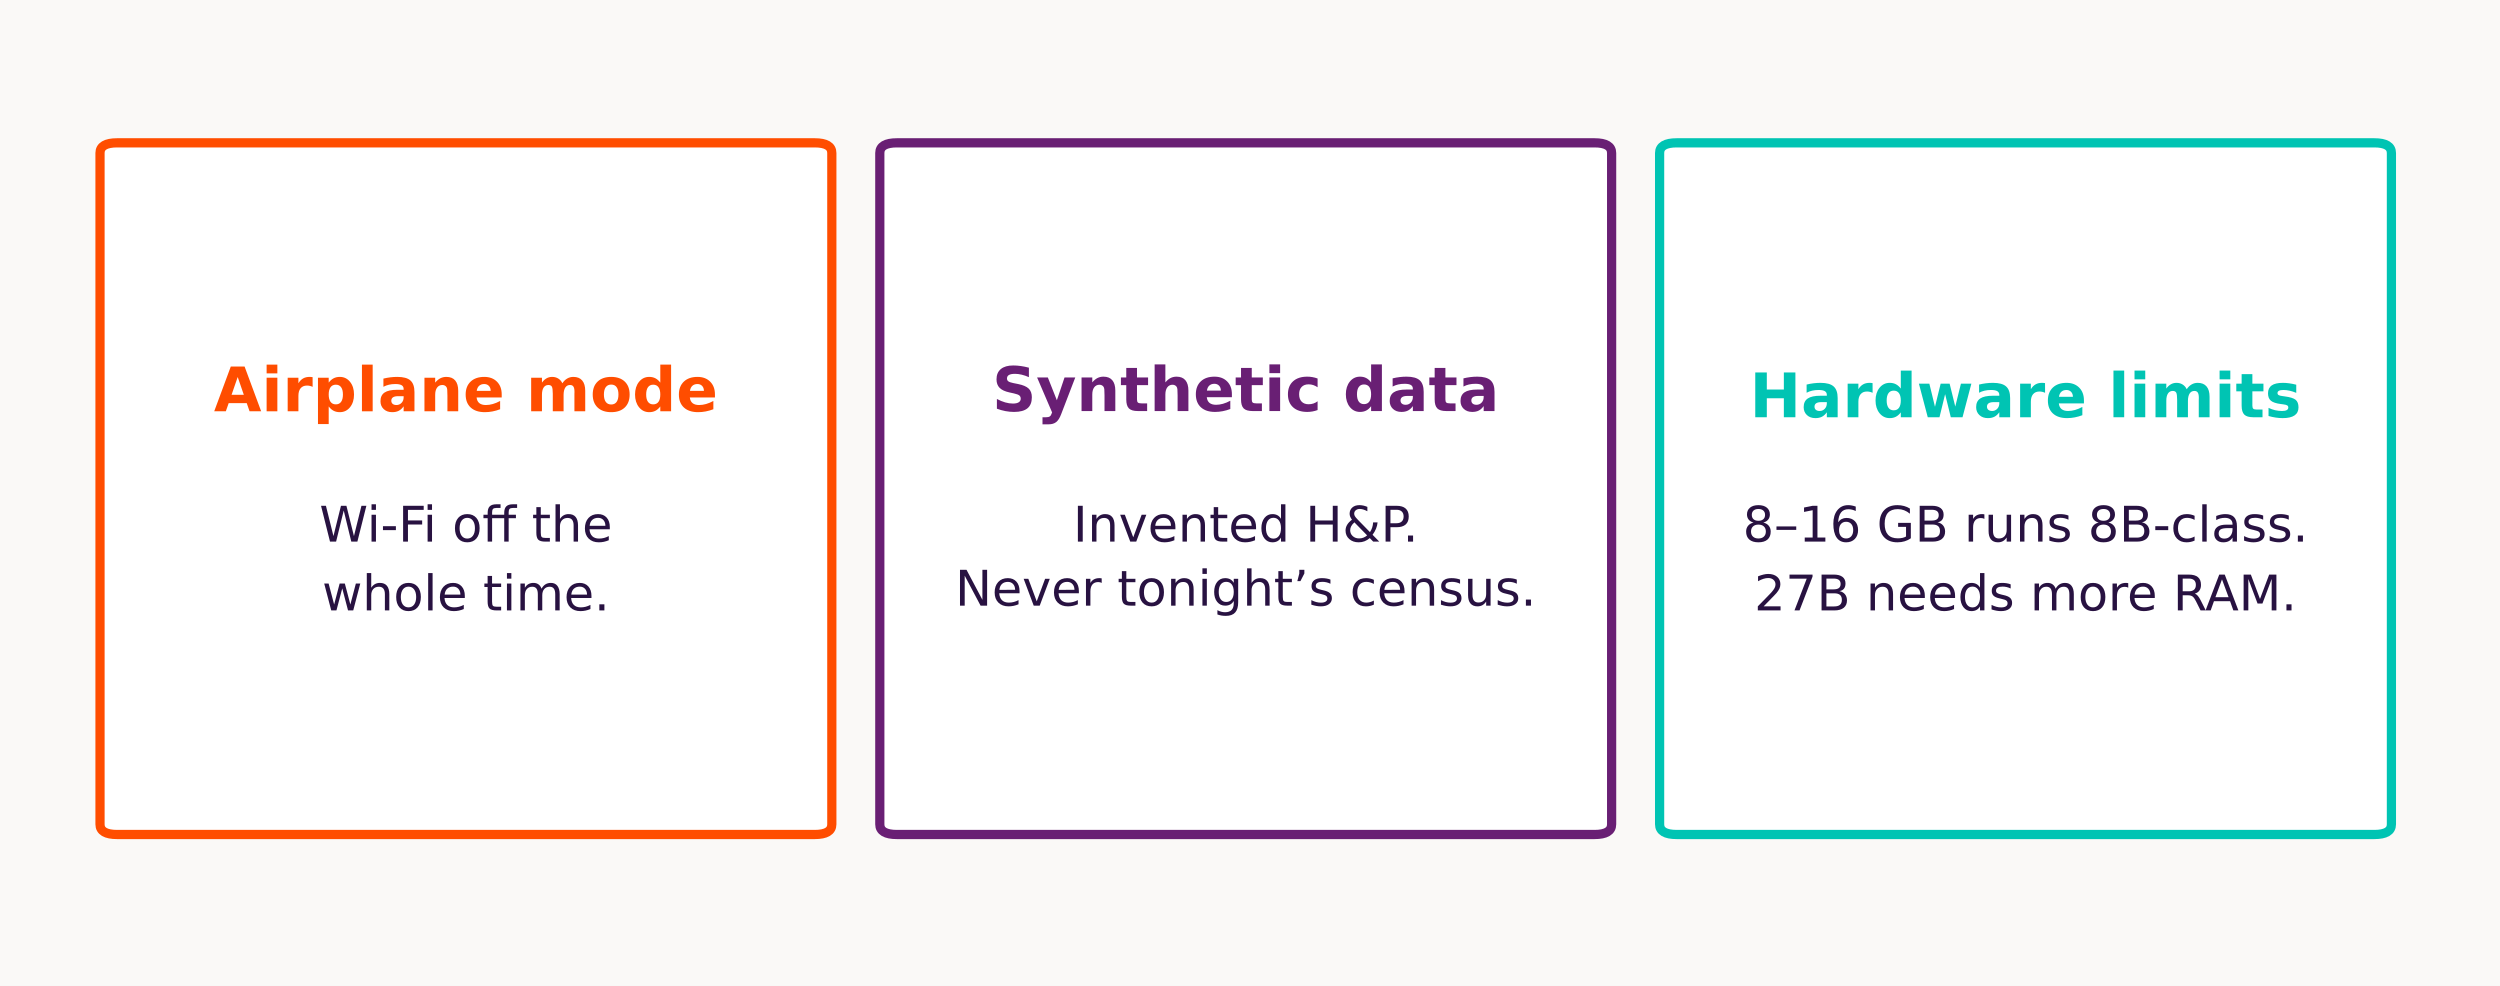
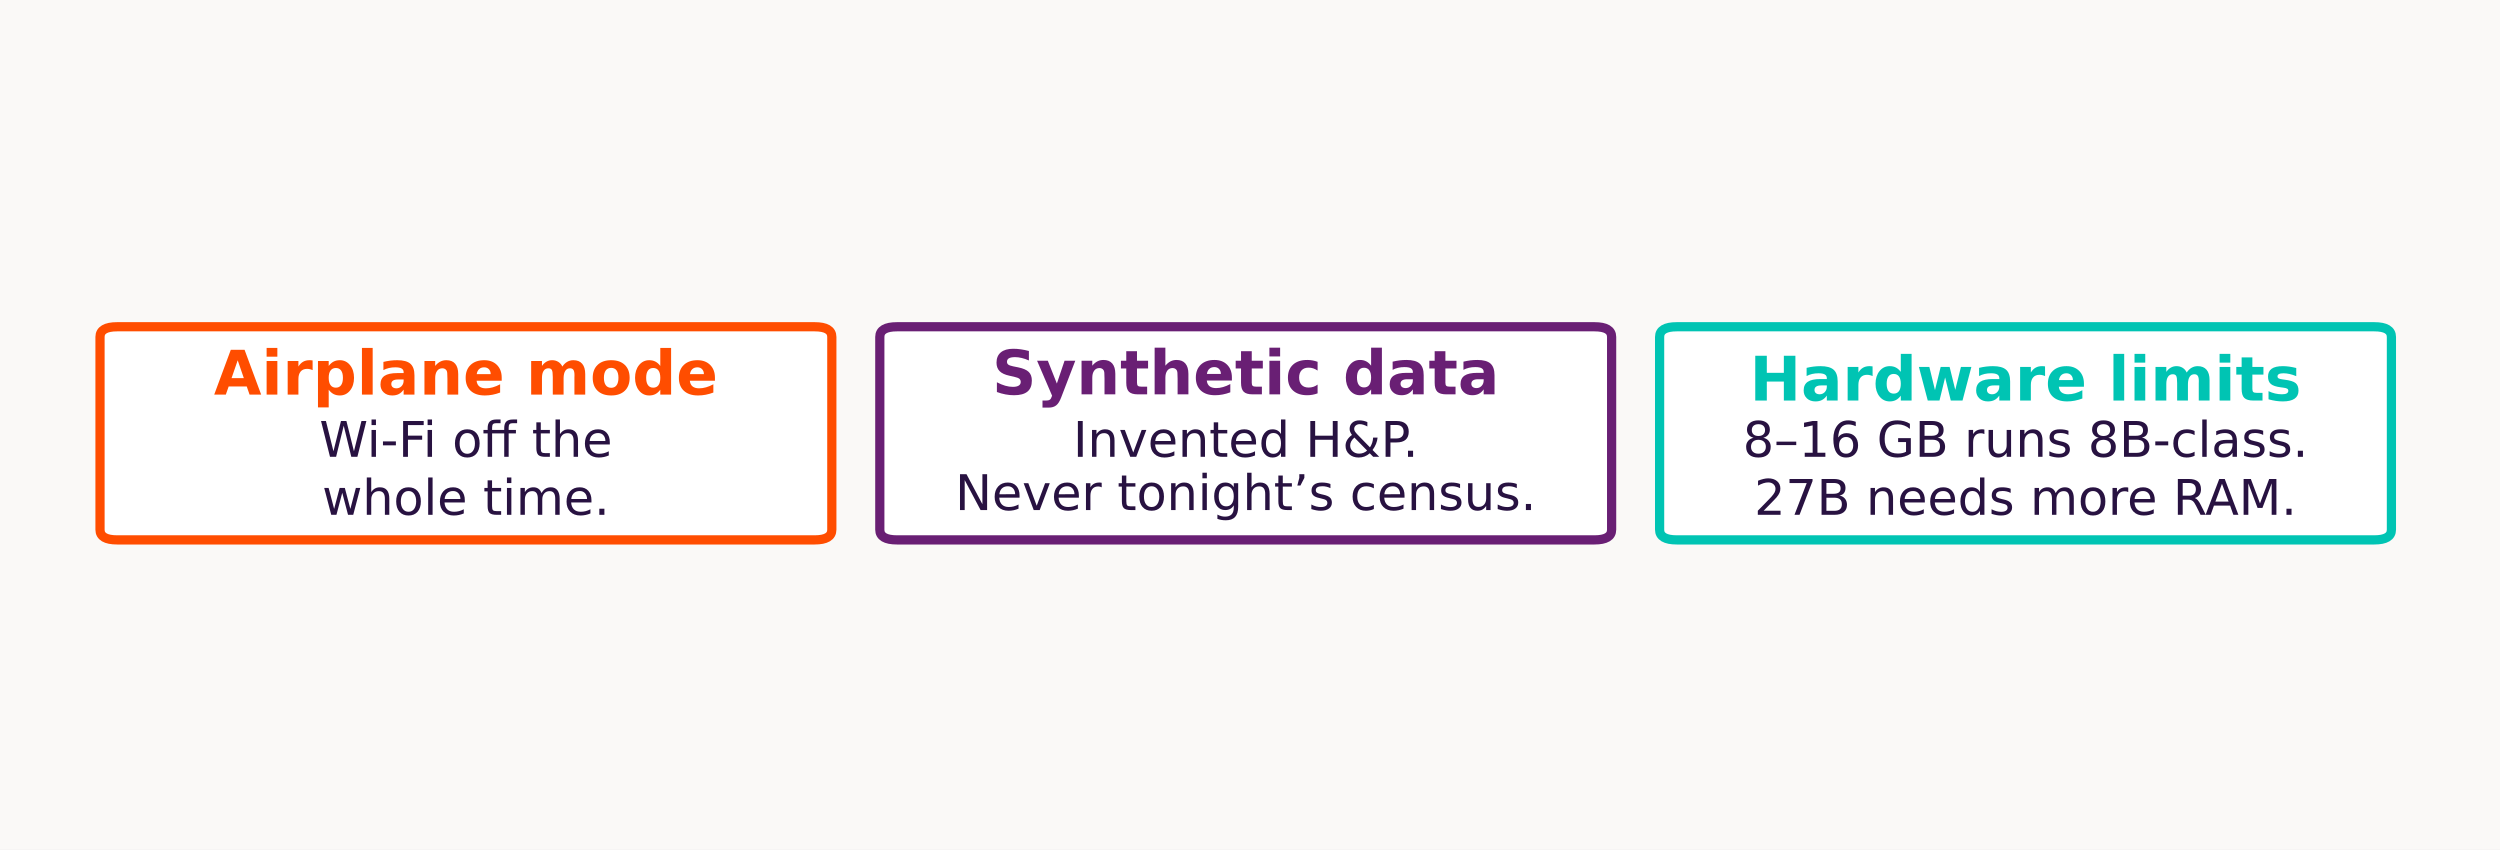
- <svg xmlns="http://www.w3.org/2000/svg" xmlns:xlink="http://www.w3.org/1999/xlink" width="813.96pt" height="320.976pt" viewBox="0 0 813.96 320.976" version="1.1">
+ <svg xmlns="http://www.w3.org/2000/svg" xmlns:xlink="http://www.w3.org/1999/xlink" width="813.96pt" height="276.624pt" viewBox="0 0 813.96 276.624" version="1.1">
  <defs>
    <style type="text/css">*{stroke-linejoin: round; stroke-linecap: butt}</style>
  </defs>
  <g id="figure_1">
    <g id="patch_1">
-       <path d="M 0 320.976  L 813.96 320.976  L 813.96 0  L 0 0  z " style="fill: #faf9f7" />
+       <path d="M 0 276.624  L 813.96 276.624  L 813.96 0  L 0 0  z " style="fill: #faf9f7" />
    </g>
    <g id="axes_1">
      <g id="patch_2">
-         <path d="M 38.142 271.701  L 265.248 271.701  Q 270.828 271.701 270.828 268.374  L 270.828 49.83  Q 270.828 46.503 265.248 46.503  L 38.142 46.503  Q 32.562 46.503 32.562 49.83  L 32.562 268.374  Q 32.562 271.701 38.142 271.701  z " clip-path="url(#pfe1489862a)" style="fill: #ffffff; stroke: #ff4d00; stroke-width: 3; stroke-linejoin: miter" />
+         <path d="M 38.142 175.781  L 265.248 175.781  Q 270.828 175.781 270.828 172.454  L 270.828 109.714  Q 270.828 106.387 265.248 106.387  L 38.142 106.387  Q 32.562 106.387 32.562 109.714  L 32.562 172.454  Q 32.562 175.781 38.142 175.781  z " clip-path="url(#pb6910b922a)" style="fill: #ffffff; stroke: #ff4d00; stroke-width: 3; stroke-linejoin: miter" />
      </g>
      <g id="patch_3">
-         <path d="M 292.032 271.701  L 519.138 271.701  Q 524.718 271.701 524.718 268.374  L 524.718 49.83  Q 524.718 46.503 519.138 46.503  L 292.032 46.503  Q 286.452 46.503 286.452 49.83  L 286.452 268.374  Q 286.452 271.701 292.032 271.701  z " clip-path="url(#pfe1489862a)" style="fill: #ffffff; stroke: #691f74; stroke-width: 3; stroke-linejoin: miter" />
+         <path d="M 292.032 175.781  L 519.138 175.781  Q 524.718 175.781 524.718 172.454  L 524.718 109.714  Q 524.718 106.387 519.138 106.387  L 292.032 106.387  Q 286.452 106.387 286.452 109.714  L 286.452 172.454  Q 286.452 175.781 292.032 175.781  z " clip-path="url(#pb6910b922a)" style="fill: #ffffff; stroke: #691f74; stroke-width: 3; stroke-linejoin: miter" />
      </g>
      <g id="patch_4">
-         <path d="M 545.922 271.701  L 773.028 271.701  Q 778.608 271.701 778.608 268.374  L 778.608 49.83  Q 778.608 46.503 773.028 46.503  L 545.922 46.503  Q 540.342 46.503 540.342 49.83  L 540.342 268.374  Q 540.342 271.701 545.922 271.701  z " clip-path="url(#pfe1489862a)" style="fill: #ffffff; stroke: #00c4b3; stroke-width: 3; stroke-linejoin: miter" />
+         <path d="M 545.922 175.781  L 773.028 175.781  Q 778.608 175.781 778.608 172.454  L 778.608 109.714  Q 778.608 106.387 773.028 106.387  L 545.922 106.387  Q 540.342 106.387 540.342 109.714  L 540.342 172.454  Q 540.342 175.781 545.922 175.781  z " clip-path="url(#pb6910b922a)" style="fill: #ffffff; stroke: #00c4b3; stroke-width: 3; stroke-linejoin: miter" />
      </g>
      <g id="text_1">
-         <g style="fill: #ff4d00" transform="translate(69.64812 133.9114) scale(0.2 -0.2)">
+         <g style="fill: #ff4d00" transform="translate(69.64812 128.474) scale(0.2 -0.2)">
          <defs>
            <path id="DejaVuSans-Bold-24" d="M 3419 850  L 1538 850  L 1241 0  L 31 0  L 1759 4666  L 3194 4666  L 4922 0  L 3713 0  L 3419 850  z M 1838 1716  L 3116 1716  L 2478 3572  L 1838 1716  z " transform="scale(0.015625)" />
            <path id="DejaVuSans-Bold-4c" d="M 538 3500  L 1656 3500  L 1656 0  L 538 0  L 538 3500  z M 538 4863  L 1656 4863  L 1656 3950  L 538 3950  L 538 4863  z " transform="scale(0.015625)" />
            <path id="DejaVuSans-Bold-55" d="M 3138 2547  Q 2991 2616 2845 2648  Q 2700 2681 2553 2681  Q 2122 2681 1889 2404  Q 1656 2128 1656 1613  L 1656 0  L 538 0  L 538 3500  L 1656 3500  L 1656 2925  Q 1872 3269 2151 3426  Q 2431 3584 2822 3584  Q 2878 3584 2943 3579  Q 3009 3575 3134 3559  L 3138 2547  z " transform="scale(0.015625)" />
            <path id="DejaVuSans-Bold-53" d="M 1656 506  L 1656 -1331  L 538 -1331  L 538 3500  L 1656 3500  L 1656 2988  Q 1888 3294 2169 3439  Q 2450 3584 2816 3584  Q 3463 3584 3878 3070  Q 4294 2556 4294 1747  Q 4294 938 3878 423  Q 3463 -91 2816 -91  Q 2450 -91 2169 54  Q 1888 200 1656 506  z M 2400 2772  Q 2041 2772 1848 2508  Q 1656 2244 1656 1747  Q 1656 1250 1848 986  Q 2041 722 2400 722  Q 2759 722 2948 984  Q 3138 1247 3138 1747  Q 3138 2247 2948 2509  Q 2759 2772 2400 2772  z " transform="scale(0.015625)" />
            <path id="DejaVuSans-Bold-4f" d="M 538 4863  L 1656 4863  L 1656 0  L 538 0  L 538 4863  z " transform="scale(0.015625)" />
            <path id="DejaVuSans-Bold-44" d="M 2106 1575  Q 1756 1575 1579 1456  Q 1403 1338 1403 1106  Q 1403 894 1545 773  Q 1688 653 1941 653  Q 2256 653 2472 879  Q 2688 1106 2688 1447  L 2688 1575  L 2106 1575  z M 3816 1997  L 3816 0  L 2688 0  L 2688 519  Q 2463 200 2181 54  Q 1900 -91 1497 -91  Q 953 -91 614 226  Q 275 544 275 1050  Q 275 1666 698 1953  Q 1122 2241 2028 2241  L 2688 2241  L 2688 2328  Q 2688 2594 2478 2717  Q 2269 2841 1825 2841  Q 1466 2841 1156 2769  Q 847 2697 581 2553  L 581 3406  Q 941 3494 1303 3539  Q 1666 3584 2028 3584  Q 2975 3584 3395 3211  Q 3816 2838 3816 1997  z " transform="scale(0.015625)" />
            <path id="DejaVuSans-Bold-51" d="M 4056 2131  L 4056 0  L 2931 0  L 2931 347  L 2931 1631  Q 2931 2084 2911 2256  Q 2891 2428 2841 2509  Q 2775 2619 2662 2680  Q 2550 2741 2406 2741  Q 2056 2741 1856 2470  Q 1656 2200 1656 1722  L 1656 0  L 538 0  L 538 3500  L 1656 3500  L 1656 2988  Q 1909 3294 2193 3439  Q 2478 3584 2822 3584  Q 3428 3584 3742 3212  Q 4056 2841 4056 2131  z " transform="scale(0.015625)" />
            <path id="DejaVuSans-Bold-48" d="M 4031 1759  L 4031 1441  L 1416 1441  Q 1456 1047 1700 850  Q 1944 653 2381 653  Q 2734 653 3104 758  Q 3475 863 3866 1075  L 3866 213  Q 3469 63 3072 -14  Q 2675 -91 2278 -91  Q 1328 -91 801 392  Q 275 875 275 1747  Q 275 2603 792 3093  Q 1309 3584 2216 3584  Q 3041 3584 3536 3087  Q 4031 2591 4031 1759  z M 2881 2131  Q 2881 2450 2695 2645  Q 2509 2841 2209 2841  Q 1884 2841 1681 2658  Q 1478 2475 1428 2131  L 2881 2131  z " transform="scale(0.015625)" />
            <path id="DejaVuSans-Bold-3" transform="scale(0.015625)" />
            <path id="DejaVuSans-Bold-50" d="M 3781 2919  Q 3994 3244 4286 3414  Q 4578 3584 4928 3584  Q 5531 3584 5847 3212  Q 6163 2841 6163 2131  L 6163 0  L 5038 0  L 5038 1825  Q 5041 1866 5042 1909  Q 5044 1953 5044 2034  Q 5044 2406 4934 2573  Q 4825 2741 4581 2741  Q 4263 2741 4089 2478  Q 3916 2216 3909 1719  L 3909 0  L 2784 0  L 2784 1825  Q 2784 2406 2684 2573  Q 2584 2741 2328 2741  Q 2006 2741 1831 2477  Q 1656 2213 1656 1722  L 1656 0  L 531 0  L 531 3500  L 1656 3500  L 1656 2988  Q 1863 3284 2130 3434  Q 2397 3584 2719 3584  Q 3081 3584 3359 3409  Q 3638 3234 3781 2919  z " transform="scale(0.015625)" />
            <path id="DejaVuSans-Bold-52" d="M 2203 2784  Q 1831 2784 1636 2517  Q 1441 2250 1441 1747  Q 1441 1244 1636 976  Q 1831 709 2203 709  Q 2569 709 2762 976  Q 2956 1244 2956 1747  Q 2956 2250 2762 2517  Q 2569 2784 2203 2784  z M 2203 3584  Q 3106 3584 3614 3096  Q 4122 2609 4122 1747  Q 4122 884 3614 396  Q 3106 -91 2203 -91  Q 1297 -91 786 396  Q 275 884 275 1747  Q 275 2609 786 3096  Q 1297 3584 2203 3584  z " transform="scale(0.015625)" />
            <path id="DejaVuSans-Bold-47" d="M 2919 2988  L 2919 4863  L 4044 4863  L 4044 0  L 2919 0  L 2919 506  Q 2688 197 2409 53  Q 2131 -91 1766 -91  Q 1119 -91 703 423  Q 288 938 288 1747  Q 288 2556 703 3070  Q 1119 3584 1766 3584  Q 2128 3584 2408 3439  Q 2688 3294 2919 2988  z M 2181 722  Q 2541 722 2730 984  Q 2919 1247 2919 1747  Q 2919 2247 2730 2509  Q 2541 2772 2181 2772  Q 1825 2772 1636 2509  Q 1447 2247 1447 1747  Q 1447 1247 1636 984  Q 1825 722 2181 722  z " transform="scale(0.015625)" />
          </defs>
          <use xlink:href="#DejaVuSans-Bold-24" />
          <use xlink:href="#DejaVuSans-Bold-4c" transform="translate(77.39062 0)" />
          <use xlink:href="#DejaVuSans-Bold-55" transform="translate(111.6719 0)" />
          <use xlink:href="#DejaVuSans-Bold-53" transform="translate(160.9844 0)" />
          <use xlink:href="#DejaVuSans-Bold-4f" transform="translate(232.5625 0)" />
          <use xlink:href="#DejaVuSans-Bold-44" transform="translate(266.8438 0)" />
          <use xlink:href="#DejaVuSans-Bold-51" transform="translate(334.3281 0)" />
          <use xlink:href="#DejaVuSans-Bold-48" transform="translate(405.5156 0)" />
          <use xlink:href="#DejaVuSans-Bold-3" transform="translate(473.3438 0)" />
          <use xlink:href="#DejaVuSans-Bold-50" transform="translate(508.1562 0)" />
          <use xlink:href="#DejaVuSans-Bold-52" transform="translate(612.3594 0)" />
          <use xlink:href="#DejaVuSans-Bold-47" transform="translate(681.0625 0)" />
          <use xlink:href="#DejaVuSans-Bold-48" transform="translate(752.6406 0)" />
        </g>
      </g>
      <g id="text_2">
-         <g style="fill: #281241" transform="translate(103.9912 176.3424) scale(0.16 -0.16)">
+         <g style="fill: #281241" transform="translate(103.9912 148.7363) scale(0.16 -0.16)">
          <defs>
            <path id="DejaVuSans-3a" d="M 213 4666  L 850 4666  L 1831 722  L 2809 4666  L 3519 4666  L 4500 722  L 5478 4666  L 6119 4666  L 4947 0  L 4153 0  L 3169 4050  L 2175 0  L 1381 0  L 213 4666  z " transform="scale(0.015625)" />
            <path id="DejaVuSans-4c" d="M 603 3500  L 1178 3500  L 1178 0  L 603 0  L 603 3500  z M 603 4863  L 1178 4863  L 1178 4134  L 603 4134  L 603 4863  z " transform="scale(0.015625)" />
            <path id="DejaVuSans-10" d="M 313 2009  L 1997 2009  L 1997 1497  L 313 1497  L 313 2009  z " transform="scale(0.015625)" />
            <path id="DejaVuSans-29" d="M 628 4666  L 3309 4666  L 3309 4134  L 1259 4134  L 1259 2759  L 3109 2759  L 3109 2228  L 1259 2228  L 1259 0  L 628 0  L 628 4666  z " transform="scale(0.015625)" />
            <path id="DejaVuSans-3" transform="scale(0.015625)" />
            <path id="DejaVuSans-52" d="M 1959 3097  Q 1497 3097 1228 2736  Q 959 2375 959 1747  Q 959 1119 1226 758  Q 1494 397 1959 397  Q 2419 397 2687 759  Q 2956 1122 2956 1747  Q 2956 2369 2687 2733  Q 2419 3097 1959 3097  z M 1959 3584  Q 2709 3584 3137 3096  Q 3566 2609 3566 1747  Q 3566 888 3137 398  Q 2709 -91 1959 -91  Q 1206 -91 779 398  Q 353 888 353 1747  Q 353 2609 779 3096  Q 1206 3584 1959 3584  z " transform="scale(0.015625)" />
            <path id="DejaVuSans-13ae" d="M 4531 4863  L 4531 4384  L 3981 4384  Q 3672 4384 3551 4259  Q 3431 4134 3431 3809  L 3431 3500  L 4378 3500  L 4378 3053  L 3431 3053  L 3431 0  L 2853 0  L 2853 3053  L 1275 3053  L 1275 0  L 697 0  L 697 3053  L 147 3053  L 147 3500  L 697 3500  L 697 3744  Q 697 4328 969 4595  Q 1241 4863 1831 4863  L 2375 4863  L 2375 4384  L 1825 4384  Q 1516 4384 1394 4259  Q 1275 4134 1275 3809  L 1275 3500  L 2853 3500  L 2853 3744  Q 2853 4328 3125 4595  Q 3397 4863 3988 4863  L 4531 4863  z " transform="scale(0.015625)" />
            <path id="DejaVuSans-57" d="M 1172 4494  L 1172 3500  L 2356 3500  L 2356 3053  L 1172 3053  L 1172 1153  Q 1172 725 1289 603  Q 1406 481 1766 481  L 2356 481  L 2356 0  L 1766 0  Q 1100 0 847 248  Q 594 497 594 1153  L 594 3053  L 172 3053  L 172 3500  L 594 3500  L 594 4494  L 1172 4494  z " transform="scale(0.015625)" />
            <path id="DejaVuSans-4b" d="M 3513 2113  L 3513 0  L 2938 0  L 2938 2094  Q 2938 2591 2744 2837  Q 2550 3084 2163 3084  Q 1697 3084 1428 2787  Q 1159 2491 1159 1978  L 1159 0  L 581 0  L 581 4863  L 1159 4863  L 1159 2956  Q 1366 3272 1645 3428  Q 1925 3584 2291 3584  Q 2894 3584 3203 3211  Q 3513 2838 3513 2113  z " transform="scale(0.015625)" />
            <path id="DejaVuSans-48" d="M 3597 1894  L 3597 1613  L 953 1613  Q 991 1019 1311 708  Q 1631 397 2203 397  Q 2534 397 2845 478  Q 3156 559 3463 722  L 3463 178  Q 3153 47 2828 -22  Q 2503 -91 2169 -91  Q 1331 -91 842 396  Q 353 884 353 1716  Q 353 2575 817 3079  Q 1281 3584 2069 3584  Q 2775 3584 3186 3129  Q 3597 2675 3597 1894  z M 3022 2063  Q 3016 2534 2758 2815  Q 2500 3097 2075 3097  Q 1594 3097 1305 2825  Q 1016 2553 972 2059  L 3022 2063  z " transform="scale(0.015625)" />
          </defs>
          <use xlink:href="#DejaVuSans-3a" />
          <use xlink:href="#DejaVuSans-4c" transform="translate(96.67188 0)" />
          <use xlink:href="#DejaVuSans-10" transform="translate(124.4531 0)" />
          <use xlink:href="#DejaVuSans-29" transform="translate(160.5312 0)" />
          <use xlink:href="#DejaVuSans-4c" transform="translate(210.7656 0)" />
          <use xlink:href="#DejaVuSans-3" transform="translate(238.5469 0)" />
          <use xlink:href="#DejaVuSans-52" transform="translate(270.3281 0)" />
          <use xlink:href="#DejaVuSans-13ae" transform="translate(331.5156 0)" />
          <use xlink:href="#DejaVuSans-3" transform="translate(400.4062 0)" />
          <use xlink:href="#DejaVuSans-57" transform="translate(432.1875 0)" />
          <use xlink:href="#DejaVuSans-4b" transform="translate(471.3906 0)" />
          <use xlink:href="#DejaVuSans-48" transform="translate(534.7656 0)" />
        </g>
-         <g style="fill: #281241" transform="translate(104.8838 198.7424) scale(0.16 -0.16)">
+         <g style="fill: #281241" transform="translate(104.8838 167.6163) scale(0.16 -0.16)">
          <defs>
            <path id="DejaVuSans-5a" d="M 269 3500  L 844 3500  L 1563 769  L 2278 3500  L 2956 3500  L 3675 769  L 4391 3500  L 4966 3500  L 4050 0  L 3372 0  L 2619 2869  L 1863 0  L 1184 0  L 269 3500  z " transform="scale(0.015625)" />
            <path id="DejaVuSans-4f" d="M 603 4863  L 1178 4863  L 1178 0  L 603 0  L 603 4863  z " transform="scale(0.015625)" />
            <path id="DejaVuSans-50" d="M 3328 2828  Q 3544 3216 3844 3400  Q 4144 3584 4550 3584  Q 5097 3584 5394 3201  Q 5691 2819 5691 2113  L 5691 0  L 5113 0  L 5113 2094  Q 5113 2597 4934 2840  Q 4756 3084 4391 3084  Q 3944 3084 3684 2787  Q 3425 2491 3425 1978  L 3425 0  L 2847 0  L 2847 2094  Q 2847 2600 2669 2842  Q 2491 3084 2119 3084  Q 1678 3084 1418 2786  Q 1159 2488 1159 1978  L 1159 0  L 581 0  L 581 3500  L 1159 3500  L 1159 2956  Q 1356 3278 1631 3431  Q 1906 3584 2284 3584  Q 2666 3584 2933 3390  Q 3200 3197 3328 2828  z " transform="scale(0.015625)" />
            <path id="DejaVuSans-11" d="M 684 794  L 1344 794  L 1344 0  L 684 0  L 684 794  z " transform="scale(0.015625)" />
          </defs>
          <use xlink:href="#DejaVuSans-5a" />
          <use xlink:href="#DejaVuSans-4b" transform="translate(81.78125 0)" />
          <use xlink:href="#DejaVuSans-52" transform="translate(145.1562 0)" />
          <use xlink:href="#DejaVuSans-4f" transform="translate(206.3438 0)" />
          <use xlink:href="#DejaVuSans-48" transform="translate(234.125 0)" />
          <use xlink:href="#DejaVuSans-3" transform="translate(295.6562 0)" />
          <use xlink:href="#DejaVuSans-57" transform="translate(327.4375 0)" />
          <use xlink:href="#DejaVuSans-4c" transform="translate(366.6406 0)" />
          <use xlink:href="#DejaVuSans-50" transform="translate(394.4219 0)" />
          <use xlink:href="#DejaVuSans-48" transform="translate(491.8281 0)" />
          <use xlink:href="#DejaVuSans-11" transform="translate(553.3594 0)" />
        </g>
      </g>
      <g id="text_3">
-         <g style="fill: #691f74" transform="translate(323.0131 133.8333) scale(0.2 -0.2)">
+         <g style="fill: #691f74" transform="translate(323.0131 128.3959) scale(0.2 -0.2)">
          <defs>
            <path id="DejaVuSans-Bold-36" d="M 3834 4519  L 3834 3531  Q 3450 3703 3084 3790  Q 2719 3878 2394 3878  Q 1963 3878 1756 3759  Q 1550 3641 1550 3391  Q 1550 3203 1689 3098  Q 1828 2994 2194 2919  L 2706 2816  Q 3484 2659 3812 2340  Q 4141 2022 4141 1434  Q 4141 663 3683 286  Q 3225 -91 2284 -91  Q 1841 -91 1394 -6  Q 947 78 500 244  L 500 1259  Q 947 1022 1364 901  Q 1781 781 2169 781  Q 2563 781 2772 912  Q 2981 1044 2981 1288  Q 2981 1506 2839 1625  Q 2697 1744 2272 1838  L 1806 1941  Q 1106 2091 782 2419  Q 459 2747 459 3303  Q 459 4000 909 4375  Q 1359 4750 2203 4750  Q 2588 4750 2994 4692  Q 3400 4634 3834 4519  z " transform="scale(0.015625)" />
            <path id="DejaVuSans-Bold-5c" d="M 78 3500  L 1197 3500  L 2138 1125  L 2938 3500  L 4056 3500  L 2584 -331  Q 2363 -916 2067 -1148  Q 1772 -1381 1288 -1381  L 641 -1381  L 641 -647  L 991 -647  Q 1275 -647 1404 -556  Q 1534 -466 1606 -231  L 1638 -134  L 78 3500  z " transform="scale(0.015625)" />
            <path id="DejaVuSans-Bold-57" d="M 1759 4494  L 1759 3500  L 2913 3500  L 2913 2700  L 1759 2700  L 1759 1216  Q 1759 972 1856 886  Q 1953 800 2241 800  L 2816 800  L 2816 0  L 1856 0  Q 1194 0 917 276  Q 641 553 641 1216  L 641 2700  L 84 2700  L 84 3500  L 641 3500  L 641 4494  L 1759 4494  z " transform="scale(0.015625)" />
            <path id="DejaVuSans-Bold-4b" d="M 4056 2131  L 4056 0  L 2931 0  L 2931 347  L 2931 1625  Q 2931 2084 2911 2256  Q 2891 2428 2841 2509  Q 2775 2619 2662 2680  Q 2550 2741 2406 2741  Q 2056 2741 1856 2470  Q 1656 2200 1656 1722  L 1656 0  L 538 0  L 538 4863  L 1656 4863  L 1656 2988  Q 1909 3294 2193 3439  Q 2478 3584 2822 3584  Q 3428 3584 3742 3212  Q 4056 2841 4056 2131  z " transform="scale(0.015625)" />
            <path id="DejaVuSans-Bold-46" d="M 3366 3391  L 3366 2478  Q 3138 2634 2908 2709  Q 2678 2784 2431 2784  Q 1963 2784 1702 2511  Q 1441 2238 1441 1747  Q 1441 1256 1702 982  Q 1963 709 2431 709  Q 2694 709 2930 787  Q 3166 866 3366 1019  L 3366 103  Q 3103 6 2833 -42  Q 2563 -91 2291 -91  Q 1344 -91 809 395  Q 275 881 275 1747  Q 275 2613 809 3098  Q 1344 3584 2291 3584  Q 2566 3584 2833 3536  Q 3100 3488 3366 3391  z " transform="scale(0.015625)" />
          </defs>
          <use xlink:href="#DejaVuSans-Bold-36" />
          <use xlink:href="#DejaVuSans-Bold-5c" transform="translate(72.01562 0)" />
          <use xlink:href="#DejaVuSans-Bold-51" transform="translate(137.2031 0)" />
          <use xlink:href="#DejaVuSans-Bold-57" transform="translate(208.3906 0)" />
          <use xlink:href="#DejaVuSans-Bold-4b" transform="translate(256.1875 0)" />
          <use xlink:href="#DejaVuSans-Bold-48" transform="translate(327.375 0)" />
          <use xlink:href="#DejaVuSans-Bold-57" transform="translate(395.2031 0)" />
          <use xlink:href="#DejaVuSans-Bold-4c" transform="translate(443 0)" />
          <use xlink:href="#DejaVuSans-Bold-46" transform="translate(477.2812 0)" />
          <use xlink:href="#DejaVuSans-Bold-3" transform="translate(536.5625 0)" />
          <use xlink:href="#DejaVuSans-Bold-47" transform="translate(571.375 0)" />
          <use xlink:href="#DejaVuSans-Bold-44" transform="translate(642.9531 0)" />
          <use xlink:href="#DejaVuSans-Bold-57" transform="translate(710.4375 0)" />
          <use xlink:href="#DejaVuSans-Bold-44" transform="translate(758.2344 0)" />
        </g>
      </g>
      <g id="text_4">
-         <g style="fill: #281241" transform="translate(349.3725 176.3424) scale(0.16 -0.16)">
+         <g style="fill: #281241" transform="translate(349.3725 148.7363) scale(0.16 -0.16)">
          <defs>
            <path id="DejaVuSans-2c" d="M 628 4666  L 1259 4666  L 1259 0  L 628 0  L 628 4666  z " transform="scale(0.015625)" />
            <path id="DejaVuSans-51" d="M 3513 2113  L 3513 0  L 2938 0  L 2938 2094  Q 2938 2591 2744 2837  Q 2550 3084 2163 3084  Q 1697 3084 1428 2787  Q 1159 2491 1159 1978  L 1159 0  L 581 0  L 581 3500  L 1159 3500  L 1159 2956  Q 1366 3272 1645 3428  Q 1925 3584 2291 3584  Q 2894 3584 3203 3211  Q 3513 2838 3513 2113  z " transform="scale(0.015625)" />
            <path id="DejaVuSans-59" d="M 191 3500  L 800 3500  L 1894 563  L 2988 3500  L 3597 3500  L 2284 0  L 1503 0  L 191 3500  z " transform="scale(0.015625)" />
            <path id="DejaVuSans-47" d="M 2906 2969  L 2906 4863  L 3481 4863  L 3481 0  L 2906 0  L 2906 525  Q 2725 213 2448 61  Q 2172 -91 1784 -91  Q 1150 -91 751 415  Q 353 922 353 1747  Q 353 2572 751 3078  Q 1150 3584 1784 3584  Q 2172 3584 2448 3432  Q 2725 3281 2906 2969  z M 947 1747  Q 947 1113 1208 752  Q 1469 391 1925 391  Q 2381 391 2643 752  Q 2906 1113 2906 1747  Q 2906 2381 2643 2742  Q 2381 3103 1925 3103  Q 1469 3103 1208 2742  Q 947 2381 947 1747  z " transform="scale(0.015625)" />
            <path id="DejaVuSans-2b" d="M 628 4666  L 1259 4666  L 1259 2753  L 3553 2753  L 3553 4666  L 4184 4666  L 4184 0  L 3553 0  L 3553 2222  L 1259 2222  L 1259 0  L 628 0  L 628 4666  z " transform="scale(0.015625)" />
            <path id="DejaVuSans-9" d="M 1556 2509  Q 1272 2256 1139 2004  Q 1006 1753 1006 1478  Q 1006 1022 1337 719  Q 1669 416 2169 416  Q 2466 416 2725 514  Q 2984 613 3213 813  L 1556 2509  z M 1997 2859  L 3584 1234  Q 3769 1513 3872 1830  Q 3975 2147 3994 2503  L 4575 2503  Q 4538 2091 4375 1687  Q 4213 1284 3922 891  L 4794 0  L 4006 0  L 3559 459  Q 3234 181 2878 45  Q 2522 -91 2113 -91  Q 1359 -91 881 339  Q 403 769 403 1441  Q 403 1841 612 2192  Q 822 2544 1241 2853  Q 1091 3050 1012 3245  Q 934 3441 934 3628  Q 934 4134 1281 4442  Q 1628 4750 2203 4750  Q 2463 4750 2720 4694  Q 2978 4638 3244 4525  L 3244 3956  Q 2972 4103 2725 4179  Q 2478 4256 2266 4256  Q 1938 4256 1733 4082  Q 1528 3909 1528 3634  Q 1528 3475 1620 3314  Q 1713 3153 1997 2859  z " transform="scale(0.015625)" />
            <path id="DejaVuSans-33" d="M 1259 4147  L 1259 2394  L 2053 2394  Q 2494 2394 2734 2622  Q 2975 2850 2975 3272  Q 2975 3691 2734 3919  Q 2494 4147 2053 4147  L 1259 4147  z M 628 4666  L 2053 4666  Q 2838 4666 3239 4311  Q 3641 3956 3641 3272  Q 3641 2581 3239 2228  Q 2838 1875 2053 1875  L 1259 1875  L 1259 0  L 628 0  L 628 4666  z " transform="scale(0.015625)" />
          </defs>
          <use xlink:href="#DejaVuSans-2c" />
          <use xlink:href="#DejaVuSans-51" transform="translate(29.5 0)" />
          <use xlink:href="#DejaVuSans-59" transform="translate(92.875 0)" />
          <use xlink:href="#DejaVuSans-48" transform="translate(152.0625 0)" />
          <use xlink:href="#DejaVuSans-51" transform="translate(213.5938 0)" />
          <use xlink:href="#DejaVuSans-57" transform="translate(276.9688 0)" />
          <use xlink:href="#DejaVuSans-48" transform="translate(316.1719 0)" />
          <use xlink:href="#DejaVuSans-47" transform="translate(377.7031 0)" />
          <use xlink:href="#DejaVuSans-3" transform="translate(441.1875 0)" />
          <use xlink:href="#DejaVuSans-2b" transform="translate(472.9688 0)" />
          <use xlink:href="#DejaVuSans-9" transform="translate(548.1719 0)" />
          <use xlink:href="#DejaVuSans-33" transform="translate(626.1562 0)" />
          <use xlink:href="#DejaVuSans-11" transform="translate(670.875 0)" />
        </g>
-         <g style="fill: #281241" transform="translate(310.9887 197.1924) scale(0.16 -0.16)">
+         <g style="fill: #281241" transform="translate(310.9887 166.0663) scale(0.16 -0.16)">
          <defs>
            <path id="DejaVuSans-31" d="M 628 4666  L 1478 4666  L 3547 763  L 3547 4666  L 4159 4666  L 4159 0  L 3309 0  L 1241 3903  L 1241 0  L 628 0  L 628 4666  z " transform="scale(0.015625)" />
            <path id="DejaVuSans-55" d="M 2631 2963  Q 2534 3019 2420 3045  Q 2306 3072 2169 3072  Q 1681 3072 1420 2755  Q 1159 2438 1159 1844  L 1159 0  L 581 0  L 581 3500  L 1159 3500  L 1159 2956  Q 1341 3275 1631 3429  Q 1922 3584 2338 3584  Q 2397 3584 2469 3576  Q 2541 3569 2628 3553  L 2631 2963  z " transform="scale(0.015625)" />
            <path id="DejaVuSans-4a" d="M 2906 1791  Q 2906 2416 2648 2759  Q 2391 3103 1925 3103  Q 1463 3103 1205 2759  Q 947 2416 947 1791  Q 947 1169 1205 825  Q 1463 481 1925 481  Q 2391 481 2648 825  Q 2906 1169 2906 1791  z M 3481 434  Q 3481 -459 3084 -895  Q 2688 -1331 1869 -1331  Q 1566 -1331 1297 -1286  Q 1028 -1241 775 -1147  L 775 -588  Q 1028 -725 1275 -790  Q 1522 -856 1778 -856  Q 2344 -856 2625 -561  Q 2906 -266 2906 331  L 2906 616  Q 2728 306 2450 153  Q 2172 0 1784 0  Q 1141 0 747 490  Q 353 981 353 1791  Q 353 2603 747 3093  Q 1141 3584 1784 3584  Q 2172 3584 2450 3431  Q 2728 3278 2906 2969  L 2906 3500  L 3481 3500  L 3481 434  z " transform="scale(0.015625)" />
            <path id="DejaVuSans-afb" d="M 813 4666  L 1472 4666  L 1472 4191  L 959 3194  L 556 3194  L 813 4191  L 813 4666  z " transform="scale(0.015625)" />
            <path id="DejaVuSans-56" d="M 2834 3397  L 2834 2853  Q 2591 2978 2328 3040  Q 2066 3103 1784 3103  Q 1356 3103 1142 2972  Q 928 2841 928 2578  Q 928 2378 1081 2264  Q 1234 2150 1697 2047  L 1894 2003  Q 2506 1872 2764 1633  Q 3022 1394 3022 966  Q 3022 478 2636 193  Q 2250 -91 1575 -91  Q 1294 -91 989 -36  Q 684 19 347 128  L 347 722  Q 666 556 975 473  Q 1284 391 1588 391  Q 1994 391 2212 530  Q 2431 669 2431 922  Q 2431 1156 2273 1281  Q 2116 1406 1581 1522  L 1381 1569  Q 847 1681 609 1914  Q 372 2147 372 2553  Q 372 3047 722 3315  Q 1072 3584 1716 3584  Q 2034 3584 2315 3537  Q 2597 3491 2834 3397  z " transform="scale(0.015625)" />
            <path id="DejaVuSans-46" d="M 3122 3366  L 3122 2828  Q 2878 2963 2633 3030  Q 2388 3097 2138 3097  Q 1578 3097 1268 2742  Q 959 2388 959 1747  Q 959 1106 1268 751  Q 1578 397 2138 397  Q 2388 397 2633 464  Q 2878 531 3122 666  L 3122 134  Q 2881 22 2623 -34  Q 2366 -91 2075 -91  Q 1284 -91 818 406  Q 353 903 353 1747  Q 353 2603 823 3093  Q 1294 3584 2113 3584  Q 2378 3584 2631 3529  Q 2884 3475 3122 3366  z " transform="scale(0.015625)" />
            <path id="DejaVuSans-58" d="M 544 1381  L 544 3500  L 1119 3500  L 1119 1403  Q 1119 906 1312 657  Q 1506 409 1894 409  Q 2359 409 2629 706  Q 2900 1003 2900 1516  L 2900 3500  L 3475 3500  L 3475 0  L 2900 0  L 2900 538  Q 2691 219 2414 64  Q 2138 -91 1772 -91  Q 1169 -91 856 284  Q 544 659 544 1381  z M 1991 3584  L 1991 3584  z " transform="scale(0.015625)" />
          </defs>
          <use xlink:href="#DejaVuSans-31" />
          <use xlink:href="#DejaVuSans-48" transform="translate(74.8125 0)" />
          <use xlink:href="#DejaVuSans-59" transform="translate(136.3438 0)" />
          <use xlink:href="#DejaVuSans-48" transform="translate(195.5312 0)" />
          <use xlink:href="#DejaVuSans-55" transform="translate(257.0625 0)" />
          <use xlink:href="#DejaVuSans-3" transform="translate(298.1719 0)" />
          <use xlink:href="#DejaVuSans-57" transform="translate(329.9531 0)" />
          <use xlink:href="#DejaVuSans-52" transform="translate(369.1562 0)" />
          <use xlink:href="#DejaVuSans-51" transform="translate(430.3438 0)" />
          <use xlink:href="#DejaVuSans-4c" transform="translate(493.7188 0)" />
          <use xlink:href="#DejaVuSans-4a" transform="translate(521.5 0)" />
          <use xlink:href="#DejaVuSans-4b" transform="translate(584.9844 0)" />
          <use xlink:href="#DejaVuSans-57" transform="translate(648.3594 0)" />
          <use xlink:href="#DejaVuSans-afb" transform="translate(687.5625 0)" />
          <use xlink:href="#DejaVuSans-56" transform="translate(719.3438 0)" />
          <use xlink:href="#DejaVuSans-3" transform="translate(771.4375 0)" />
          <use xlink:href="#DejaVuSans-46" transform="translate(803.2188 0)" />
          <use xlink:href="#DejaVuSans-48" transform="translate(858.2031 0)" />
          <use xlink:href="#DejaVuSans-51" transform="translate(919.7344 0)" />
          <use xlink:href="#DejaVuSans-56" transform="translate(983.1094 0)" />
          <use xlink:href="#DejaVuSans-58" transform="translate(1035.203 0)" />
          <use xlink:href="#DejaVuSans-56" transform="translate(1098.578 0)" />
          <use xlink:href="#DejaVuSans-11" transform="translate(1150.672 0)" />
        </g>
      </g>
      <g id="text_5">
-         <g style="fill: #00c4b3" transform="translate(569.65 135.8489) scale(0.2 -0.2)">
+         <g style="fill: #00c4b3" transform="translate(569.65 130.4115) scale(0.2 -0.2)">
          <defs>
            <path id="DejaVuSans-Bold-2b" d="M 588 4666  L 1791 4666  L 1791 2888  L 3566 2888  L 3566 4666  L 4769 4666  L 4769 0  L 3566 0  L 3566 1978  L 1791 1978  L 1791 0  L 588 0  L 588 4666  z " transform="scale(0.015625)" />
            <path id="DejaVuSans-Bold-5a" d="M 225 3500  L 1313 3500  L 1900 1088  L 2491 3500  L 3425 3500  L 4013 1113  L 4603 3500  L 5691 3500  L 4769 0  L 3547 0  L 2956 2406  L 2369 0  L 1147 0  L 225 3500  z " transform="scale(0.015625)" />
            <path id="DejaVuSans-Bold-56" d="M 3272 3391  L 3272 2541  Q 2913 2691 2578 2766  Q 2244 2841 1947 2841  Q 1628 2841 1473 2761  Q 1319 2681 1319 2516  Q 1319 2381 1436 2309  Q 1553 2238 1856 2203  L 2053 2175  Q 2913 2066 3209 1816  Q 3506 1566 3506 1031  Q 3506 472 3093 190  Q 2681 -91 1863 -91  Q 1516 -91 1145 -36  Q 775 19 384 128  L 384 978  Q 719 816 1070 734  Q 1422 653 1784 653  Q 2113 653 2278 743  Q 2444 834 2444 1013  Q 2444 1163 2330 1236  Q 2216 1309 1875 1350  L 1678 1375  Q 931 1469 631 1722  Q 331 1975 331 2491  Q 331 3047 712 3315  Q 1094 3584 1881 3584  Q 2191 3584 2531 3537  Q 2872 3491 3272 3391  z " transform="scale(0.015625)" />
          </defs>
          <use xlink:href="#DejaVuSans-Bold-2b" />
          <use xlink:href="#DejaVuSans-Bold-44" transform="translate(83.6875 0)" />
          <use xlink:href="#DejaVuSans-Bold-55" transform="translate(151.1719 0)" />
          <use xlink:href="#DejaVuSans-Bold-47" transform="translate(200.4844 0)" />
          <use xlink:href="#DejaVuSans-Bold-5a" transform="translate(272.0625 0)" />
          <use xlink:href="#DejaVuSans-Bold-44" transform="translate(364.4531 0)" />
          <use xlink:href="#DejaVuSans-Bold-55" transform="translate(431.9375 0)" />
          <use xlink:href="#DejaVuSans-Bold-48" transform="translate(481.25 0)" />
          <use xlink:href="#DejaVuSans-Bold-3" transform="translate(549.0781 0)" />
          <use xlink:href="#DejaVuSans-Bold-4f" transform="translate(583.8906 0)" />
          <use xlink:href="#DejaVuSans-Bold-4c" transform="translate(618.1719 0)" />
          <use xlink:href="#DejaVuSans-Bold-50" transform="translate(652.4531 0)" />
          <use xlink:href="#DejaVuSans-Bold-4c" transform="translate(756.6562 0)" />
          <use xlink:href="#DejaVuSans-Bold-57" transform="translate(790.9375 0)" />
          <use xlink:href="#DejaVuSans-Bold-56" transform="translate(838.7344 0)" />
        </g>
      </g>
      <g id="text_6">
-         <g style="fill: #281241" transform="translate(567.4275 176.3424) scale(0.16 -0.16)">
+         <g style="fill: #281241" transform="translate(567.4275 148.7363) scale(0.16 -0.16)">
          <defs>
            <path id="DejaVuSans-1b" d="M 2034 2216  Q 1584 2216 1326 1975  Q 1069 1734 1069 1313  Q 1069 891 1326 650  Q 1584 409 2034 409  Q 2484 409 2743 651  Q 3003 894 3003 1313  Q 3003 1734 2745 1975  Q 2488 2216 2034 2216  z M 1403 2484  Q 997 2584 770 2862  Q 544 3141 544 3541  Q 544 4100 942 4425  Q 1341 4750 2034 4750  Q 2731 4750 3128 4425  Q 3525 4100 3525 3541  Q 3525 3141 3298 2862  Q 3072 2584 2669 2484  Q 3125 2378 3379 2068  Q 3634 1759 3634 1313  Q 3634 634 3220 271  Q 2806 -91 2034 -91  Q 1263 -91 848 271  Q 434 634 434 1313  Q 434 1759 690 2068  Q 947 2378 1403 2484  z M 1172 3481  Q 1172 3119 1398 2916  Q 1625 2713 2034 2713  Q 2441 2713 2670 2916  Q 2900 3119 2900 3481  Q 2900 3844 2670 4047  Q 2441 4250 2034 4250  Q 1625 4250 1398 4047  Q 1172 3844 1172 3481  z " transform="scale(0.015625)" />
            <path id="DejaVuSans-af5" d="M 313 1978  L 2888 1978  L 2888 1528  L 313 1528  L 313 1978  z " transform="scale(0.015625)" />
            <path id="DejaVuSans-14" d="M 794 531  L 1825 531  L 1825 4091  L 703 3866  L 703 4441  L 1819 4666  L 2450 4666  L 2450 531  L 3481 531  L 3481 0  L 794 0  L 794 531  z " transform="scale(0.015625)" />
            <path id="DejaVuSans-19" d="M 2113 2584  Q 1688 2584 1439 2293  Q 1191 2003 1191 1497  Q 1191 994 1439 701  Q 1688 409 2113 409  Q 2538 409 2786 701  Q 3034 994 3034 1497  Q 3034 2003 2786 2293  Q 2538 2584 2113 2584  z M 3366 4563  L 3366 3988  Q 3128 4100 2886 4159  Q 2644 4219 2406 4219  Q 1781 4219 1451 3797  Q 1122 3375 1075 2522  Q 1259 2794 1537 2939  Q 1816 3084 2150 3084  Q 2853 3084 3261 2657  Q 3669 2231 3669 1497  Q 3669 778 3244 343  Q 2819 -91 2113 -91  Q 1303 -91 875 529  Q 447 1150 447 2328  Q 447 3434 972 4092  Q 1497 4750 2381 4750  Q 2619 4750 2861 4703  Q 3103 4656 3366 4563  z " transform="scale(0.015625)" />
            <path id="DejaVuSans-2a" d="M 3809 666  L 3809 1919  L 2778 1919  L 2778 2438  L 4434 2438  L 4434 434  Q 4069 175 3628 42  Q 3188 -91 2688 -91  Q 1594 -91 976 548  Q 359 1188 359 2328  Q 359 3472 976 4111  Q 1594 4750 2688 4750  Q 3144 4750 3555 4637  Q 3966 4525 4313 4306  L 4313 3634  Q 3963 3931 3569 4081  Q 3175 4231 2741 4231  Q 1884 4231 1454 3753  Q 1025 3275 1025 2328  Q 1025 1384 1454 906  Q 1884 428 2741 428  Q 3075 428 3337 486  Q 3600 544 3809 666  z " transform="scale(0.015625)" />
            <path id="DejaVuSans-25" d="M 1259 2228  L 1259 519  L 2272 519  Q 2781 519 3026 730  Q 3272 941 3272 1375  Q 3272 1813 3026 2020  Q 2781 2228 2272 2228  L 1259 2228  z M 1259 4147  L 1259 2741  L 2194 2741  Q 2656 2741 2882 2914  Q 3109 3088 3109 3444  Q 3109 3797 2882 3972  Q 2656 4147 2194 4147  L 1259 4147  z M 628 4666  L 2241 4666  Q 2963 4666 3353 4366  Q 3744 4066 3744 3513  Q 3744 3084 3544 2831  Q 3344 2578 2956 2516  Q 3422 2416 3680 2098  Q 3938 1781 3938 1306  Q 3938 681 3513 340  Q 3088 0 2303 0  L 628 0  L 628 4666  z " transform="scale(0.015625)" />
            <path id="DejaVuSans-44" d="M 2194 1759  Q 1497 1759 1228 1600  Q 959 1441 959 1056  Q 959 750 1161 570  Q 1363 391 1709 391  Q 2188 391 2477 730  Q 2766 1069 2766 1631  L 2766 1759  L 2194 1759  z M 3341 1997  L 3341 0  L 2766 0  L 2766 531  Q 2569 213 2275 61  Q 1981 -91 1556 -91  Q 1019 -91 701 211  Q 384 513 384 1019  Q 384 1609 779 1909  Q 1175 2209 1959 2209  L 2766 2209  L 2766 2266  Q 2766 2663 2505 2880  Q 2244 3097 1772 3097  Q 1472 3097 1187 3025  Q 903 2953 641 2809  L 641 3341  Q 956 3463 1253 3523  Q 1550 3584 1831 3584  Q 2591 3584 2966 3190  Q 3341 2797 3341 1997  z " transform="scale(0.015625)" />
          </defs>
          <use xlink:href="#DejaVuSans-1b" />
          <use xlink:href="#DejaVuSans-af5" transform="translate(63.625 0)" />
          <use xlink:href="#DejaVuSans-14" transform="translate(113.625 0)" />
          <use xlink:href="#DejaVuSans-19" transform="translate(177.25 0)" />
          <use xlink:href="#DejaVuSans-3" transform="translate(240.875 0)" />
          <use xlink:href="#DejaVuSans-2a" transform="translate(272.6562 0)" />
          <use xlink:href="#DejaVuSans-25" transform="translate(350.1406 0)" />
          <use xlink:href="#DejaVuSans-3" transform="translate(418.75 0)" />
          <use xlink:href="#DejaVuSans-55" transform="translate(450.5312 0)" />
          <use xlink:href="#DejaVuSans-58" transform="translate(491.6406 0)" />
          <use xlink:href="#DejaVuSans-51" transform="translate(555.0156 0)" />
          <use xlink:href="#DejaVuSans-56" transform="translate(618.3906 0)" />
          <use xlink:href="#DejaVuSans-3" transform="translate(670.4844 0)" />
          <use xlink:href="#DejaVuSans-1b" transform="translate(702.2656 0)" />
          <use xlink:href="#DejaVuSans-25" transform="translate(765.8906 0)" />
          <use xlink:href="#DejaVuSans-10" transform="translate(834.5 0)" />
          <use xlink:href="#DejaVuSans-46" transform="translate(870.5781 0)" />
          <use xlink:href="#DejaVuSans-4f" transform="translate(925.5625 0)" />
          <use xlink:href="#DejaVuSans-44" transform="translate(953.3438 0)" />
          <use xlink:href="#DejaVuSans-56" transform="translate(1014.625 0)" />
          <use xlink:href="#DejaVuSans-56" transform="translate(1066.719 0)" />
          <use xlink:href="#DejaVuSans-11" transform="translate(1118.812 0)" />
        </g>
-         <g style="fill: #281241" transform="translate(571.1425 198.7424) scale(0.16 -0.16)">
+         <g style="fill: #281241" transform="translate(571.1425 167.6163) scale(0.16 -0.16)">
          <defs>
            <path id="DejaVuSans-15" d="M 1228 531  L 3431 531  L 3431 0  L 469 0  L 469 531  Q 828 903 1448 1529  Q 2069 2156 2228 2338  Q 2531 2678 2651 2914  Q 2772 3150 2772 3378  Q 2772 3750 2511 3984  Q 2250 4219 1831 4219  Q 1534 4219 1204 4116  Q 875 4013 500 3803  L 500 4441  Q 881 4594 1212 4672  Q 1544 4750 1819 4750  Q 2544 4750 2975 4387  Q 3406 4025 3406 3419  Q 3406 3131 3298 2873  Q 3191 2616 2906 2266  Q 2828 2175 2409 1742  Q 1991 1309 1228 531  z " transform="scale(0.015625)" />
            <path id="DejaVuSans-1a" d="M 525 4666  L 3525 4666  L 3525 4397  L 1831 0  L 1172 0  L 2766 4134  L 525 4134  L 525 4666  z " transform="scale(0.015625)" />
            <path id="DejaVuSans-35" d="M 2841 2188  Q 3044 2119 3236 1894  Q 3428 1669 3622 1275  L 4263 0  L 3584 0  L 2988 1197  Q 2756 1666 2539 1819  Q 2322 1972 1947 1972  L 1259 1972  L 1259 0  L 628 0  L 628 4666  L 2053 4666  Q 2853 4666 3247 4331  Q 3641 3997 3641 3322  Q 3641 2881 3436 2590  Q 3231 2300 2841 2188  z M 1259 4147  L 1259 2491  L 2053 2491  Q 2509 2491 2742 2702  Q 2975 2913 2975 3322  Q 2975 3731 2742 3939  Q 2509 4147 2053 4147  L 1259 4147  z " transform="scale(0.015625)" />
            <path id="DejaVuSans-24" d="M 2188 4044  L 1331 1722  L 3047 1722  L 2188 4044  z M 1831 4666  L 2547 4666  L 4325 0  L 3669 0  L 3244 1197  L 1141 1197  L 716 0  L 50 0  L 1831 4666  z " transform="scale(0.015625)" />
            <path id="DejaVuSans-30" d="M 628 4666  L 1569 4666  L 2759 1491  L 3956 4666  L 4897 4666  L 4897 0  L 4281 0  L 4281 4097  L 3078 897  L 2444 897  L 1241 4097  L 1241 0  L 628 0  L 628 4666  z " transform="scale(0.015625)" />
          </defs>
          <use xlink:href="#DejaVuSans-15" />
          <use xlink:href="#DejaVuSans-1a" transform="translate(63.625 0)" />
          <use xlink:href="#DejaVuSans-25" transform="translate(127.25 0)" />
          <use xlink:href="#DejaVuSans-3" transform="translate(195.8594 0)" />
          <use xlink:href="#DejaVuSans-51" transform="translate(227.6406 0)" />
          <use xlink:href="#DejaVuSans-48" transform="translate(291.0156 0)" />
          <use xlink:href="#DejaVuSans-48" transform="translate(352.5469 0)" />
          <use xlink:href="#DejaVuSans-47" transform="translate(414.0781 0)" />
          <use xlink:href="#DejaVuSans-56" transform="translate(477.5625 0)" />
          <use xlink:href="#DejaVuSans-3" transform="translate(529.6562 0)" />
          <use xlink:href="#DejaVuSans-50" transform="translate(561.4375 0)" />
          <use xlink:href="#DejaVuSans-52" transform="translate(658.8438 0)" />
          <use xlink:href="#DejaVuSans-55" transform="translate(720.0312 0)" />
          <use xlink:href="#DejaVuSans-48" transform="translate(758.9375 0)" />
          <use xlink:href="#DejaVuSans-3" transform="translate(820.4688 0)" />
          <use xlink:href="#DejaVuSans-35" transform="translate(852.25 0)" />
          <use xlink:href="#DejaVuSans-24" transform="translate(917.6875 0)" />
          <use xlink:href="#DejaVuSans-30" transform="translate(986.0938 0)" />
          <use xlink:href="#DejaVuSans-11" transform="translate(1072.375 0)" />
        </g>
      </g>
    </g>
  </g>
  <defs>
-     <clipPath id="pfe1489862a">
-       <rect x="10.8" y="10.8" width="792.36" height="299.376" />
+     <clipPath id="pb6910b922a">
+       <rect x="10.8" y="10.8" width="792.36" height="255.024" />
    </clipPath>
  </defs>
</svg>
